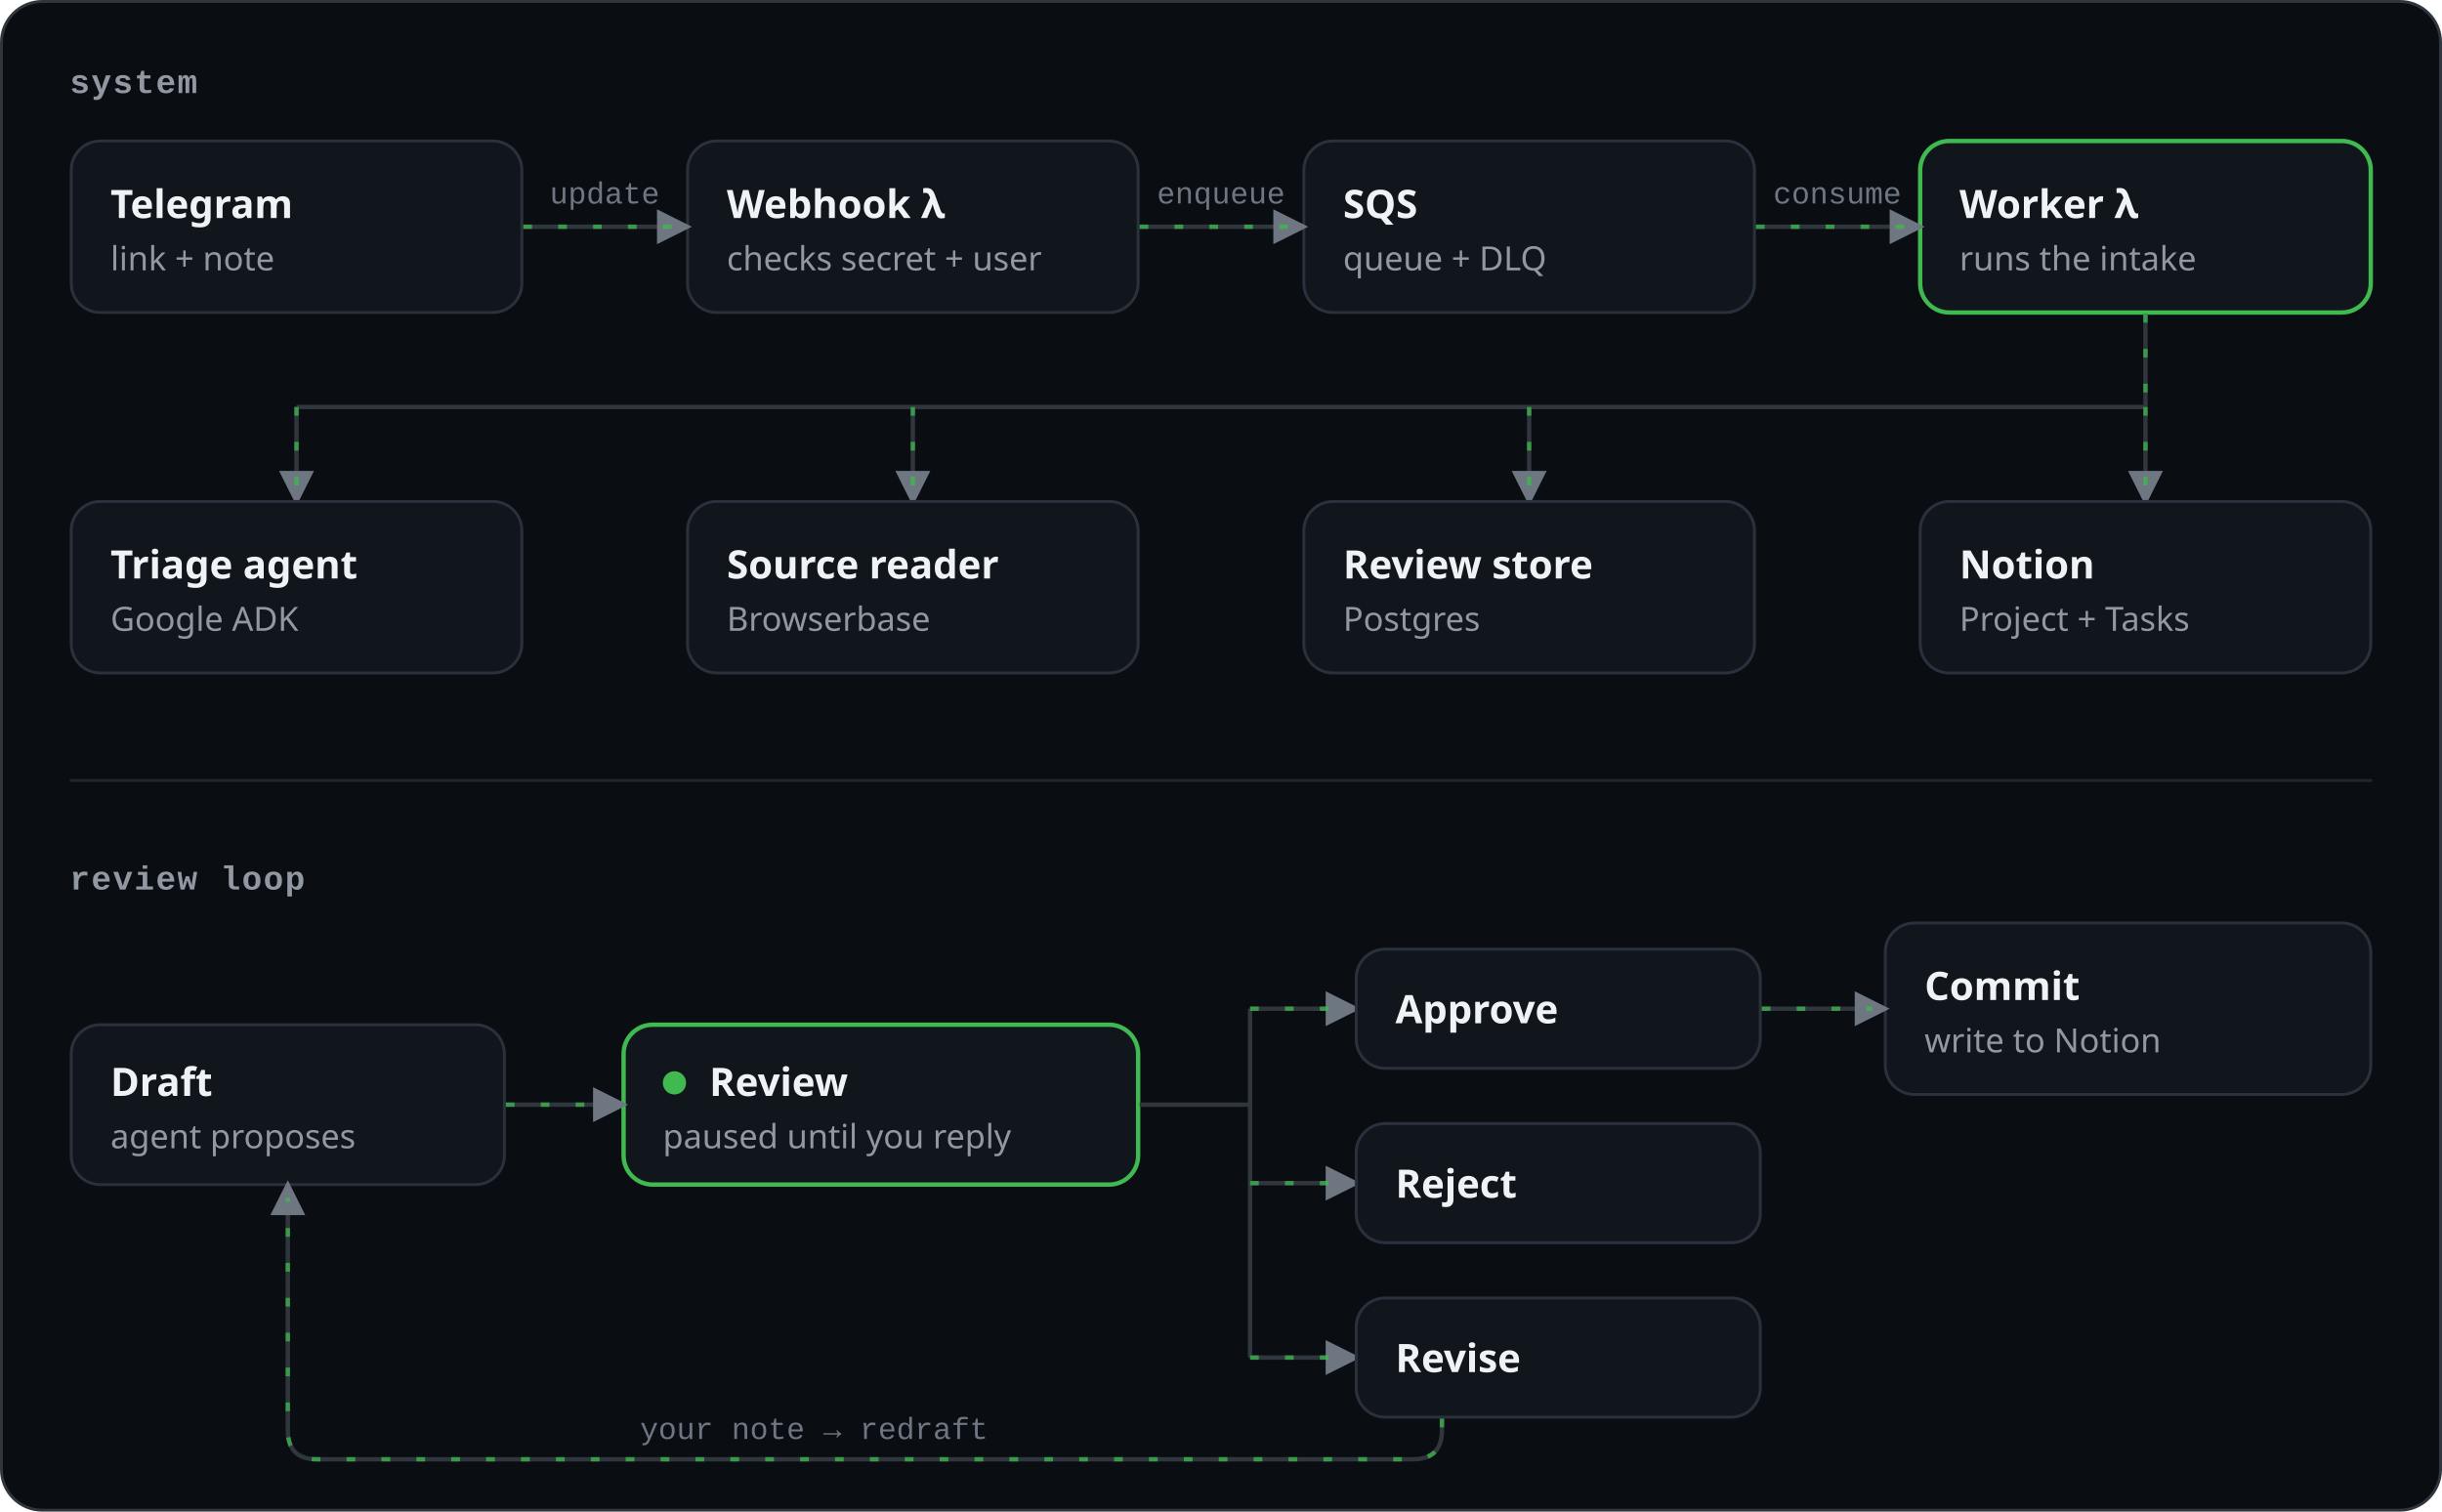
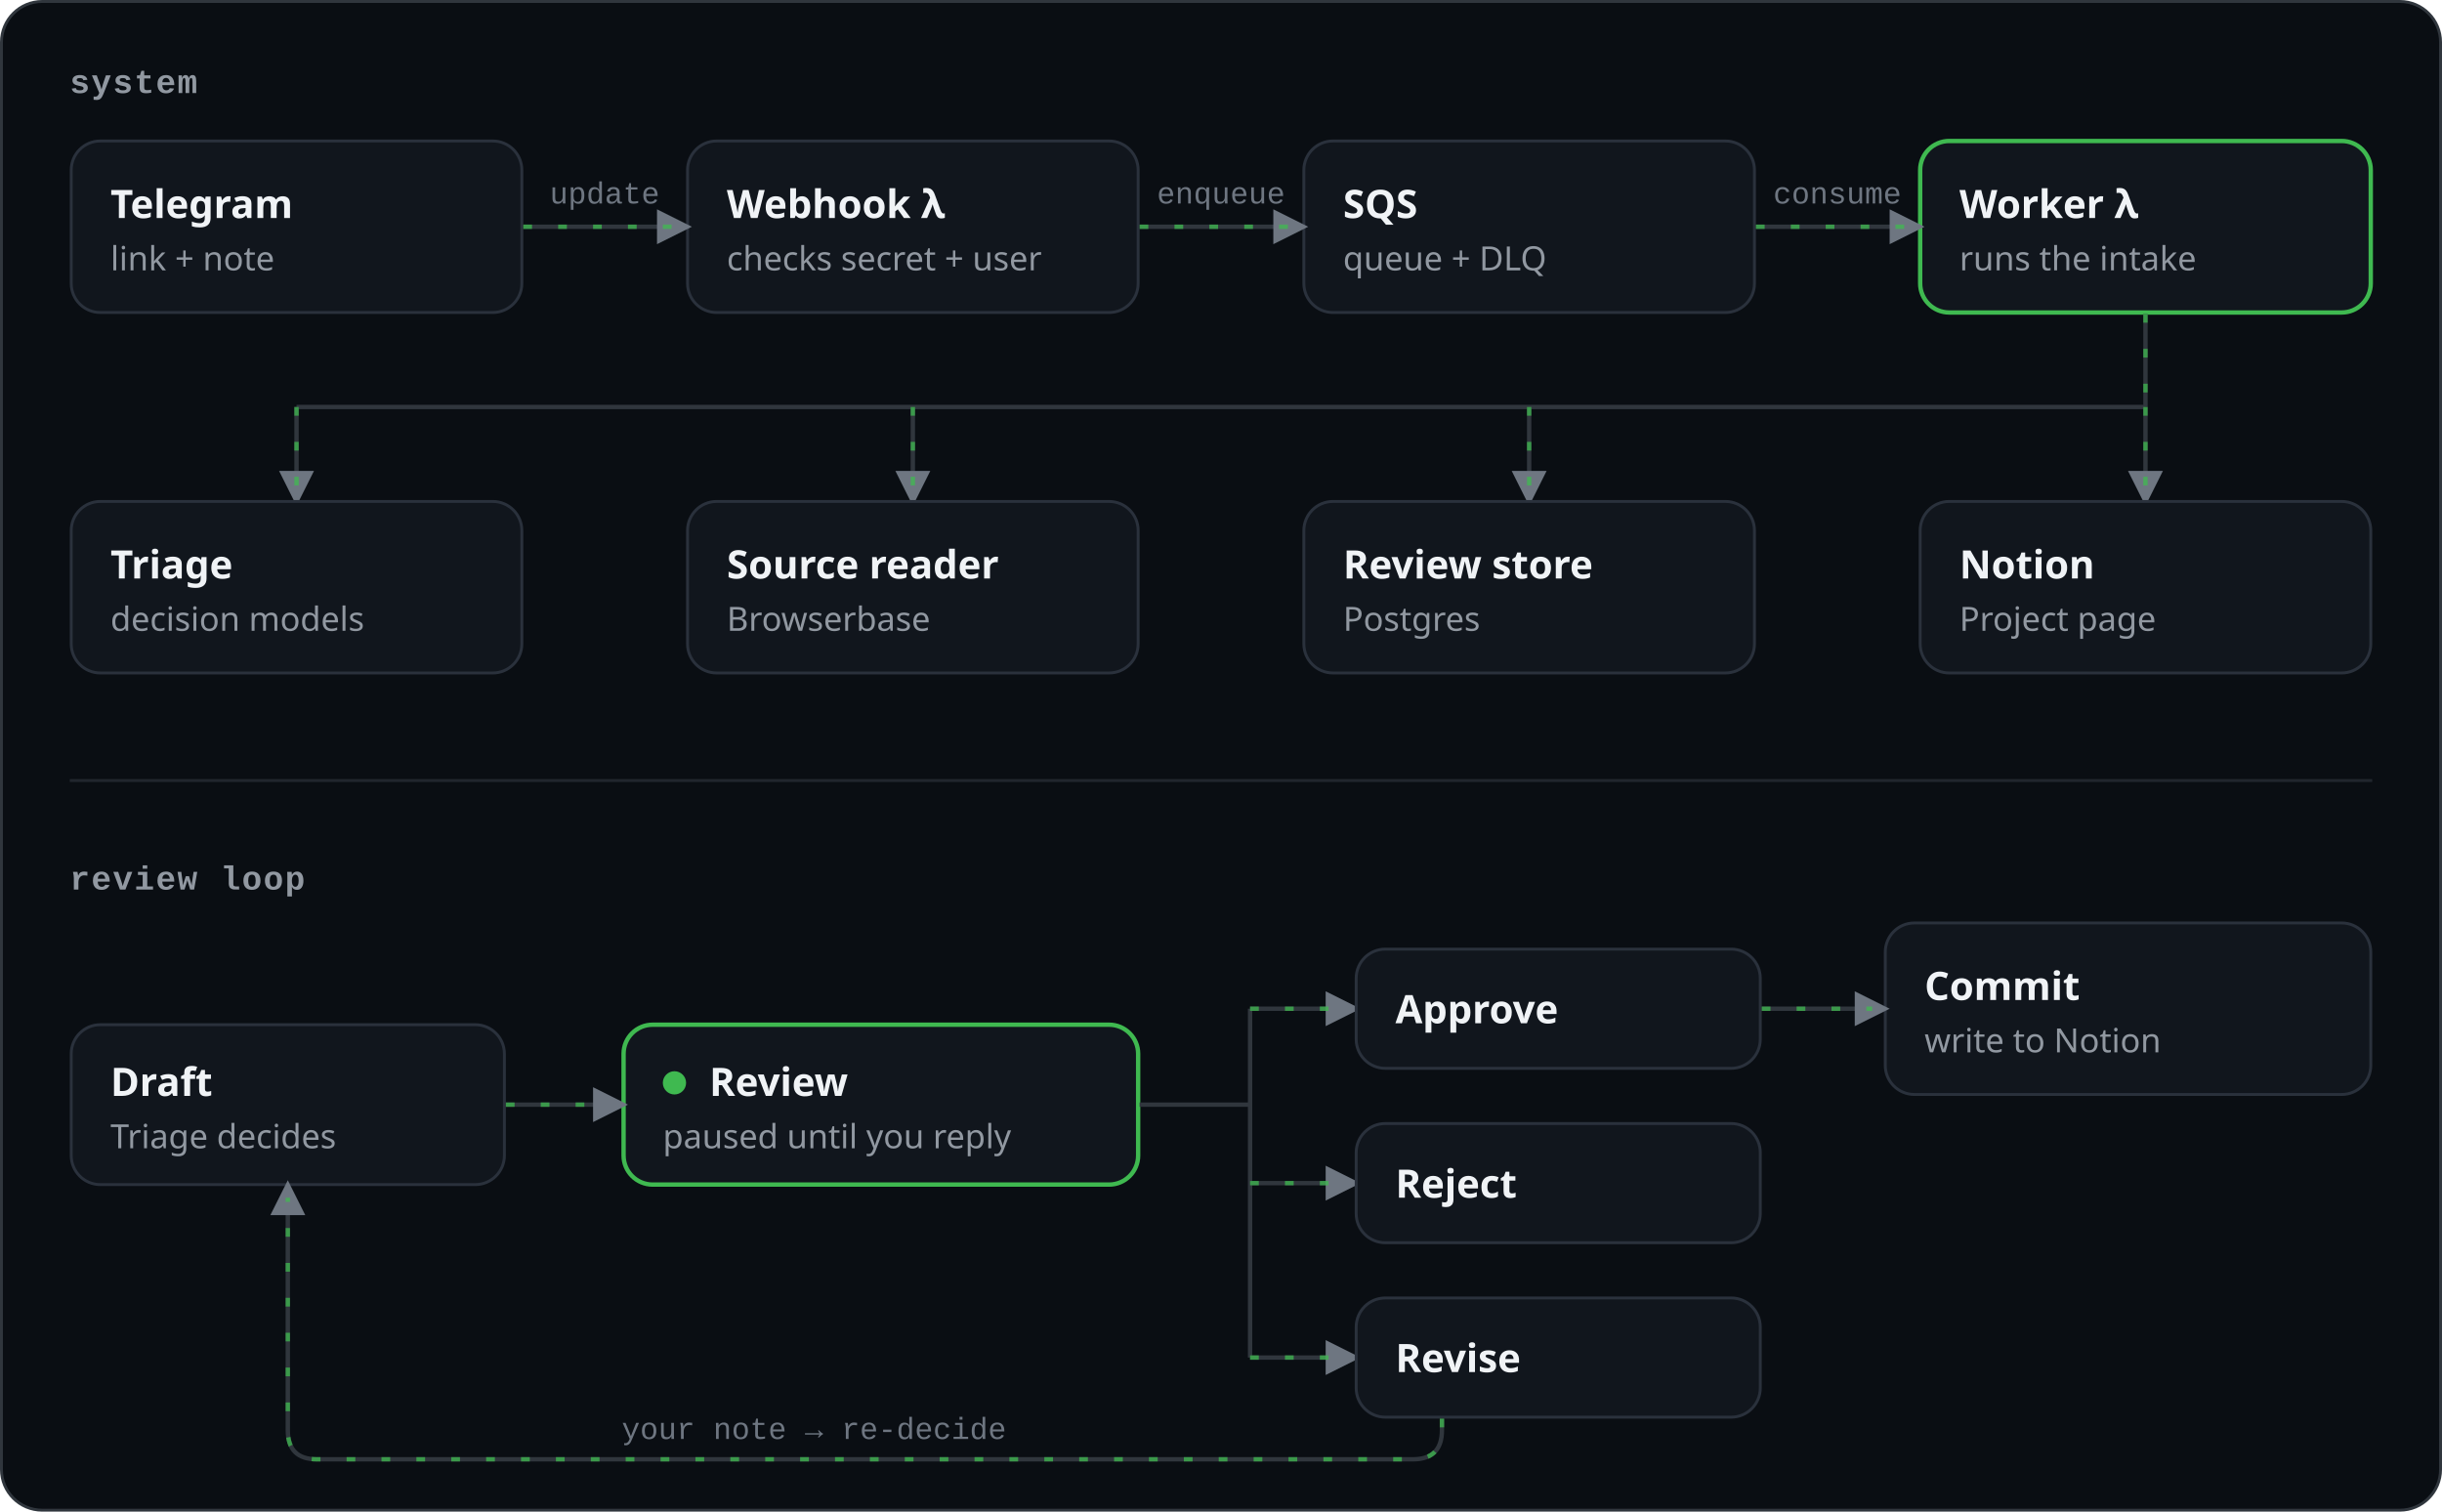
- <svg xmlns="http://www.w3.org/2000/svg" width="840" height="520" viewBox="0 0 840 520" role="img" aria-label="How it works. System: Telegram sends an update to a webhook Lambda, which checks the secret and user and enqueues it on SQS; a worker Lambda consumes it and runs the intake using the triage agent (Google ADK via OpenRouter), the source reader (Browserbase and Stagehand), the review store (Postgres) and Notion. Review loop: the agent drafts, the workflow pauses for your review, then you approve (commit to Notion), reject, or revise with a note, which sends it back to the draft step.">
+ <svg xmlns="http://www.w3.org/2000/svg" width="840" height="520" viewBox="0 0 840 520" role="img" aria-label="How it works. System: Telegram sends an update to a webhook Lambda, which checks the secret and user and enqueues it on SQS; a worker Lambda consumes it and runs the intake using Triage (decision models via OpenRouter), the source reader (Browserbase and Stagehand), the review store (Postgres) and Notion. Review loop: Triage decides a draft, which waits for your review, then you approve (commit to Notion), reject, or revise with a note, which sends it back to the draft step.">
  <style>.flow{stroke-dasharray:3 9;animation:f 1.2s linear infinite}.slow{animation-duration:2.4s}@keyframes f{to{stroke-dashoffset:-12}}.pulse{animation:p 1.6s ease-in-out infinite}@keyframes p{0%,100%{fill-opacity:1}50%{fill-opacity:0.25}}@media (prefers-reduced-motion: reduce){.flow,.pulse{animation:none}}</style>
  <defs>
    <marker id="ah" viewBox="0 0 8 8" refX="4" refY="4" markerWidth="8" markerHeight="8" orient="auto-start-reverse">
      <path d="M0 0 8 4 0 8z" fill="#6e7681" />
    </marker>
  </defs>
  <rect x="0.5" y="0.5" width="839" height="519" rx="14" fill="#0a0e13" stroke="#30363d" />
  <text x="24" y="32" font-family="ui-monospace, SFMono-Regular, 'SF Mono', Menlo, Consolas, 'Liberation Mono', 'DejaVu Sans Mono', monospace" font-size="11.5" font-weight="600" letter-spacing="0.5" fill="#9198a1">system</text>
  <rect x="24.5" y="48.5" width="155" height="59" rx="10" fill="#11161d" stroke="#2a313c" stroke-width="1" />
  <text x="38" y="75.0" font-family="-apple-system, BlinkMacSystemFont, 'Segoe UI', 'Noto Sans', Helvetica, Arial, sans-serif" font-size="13.5" font-weight="600" fill="#f0f3f6">Telegram</text>
  <text x="38" y="93.0" font-family="-apple-system, BlinkMacSystemFont, 'Segoe UI', 'Noto Sans', Helvetica, Arial, sans-serif" font-size="11.5" fill="#9198a1">link + note</text>
  <rect x="236.5" y="48.5" width="155" height="59" rx="10" fill="#11161d" stroke="#2a313c" stroke-width="1" />
  <text x="250" y="75.0" font-family="-apple-system, BlinkMacSystemFont, 'Segoe UI', 'Noto Sans', Helvetica, Arial, sans-serif" font-size="13.5" font-weight="600" fill="#f0f3f6">Webhook λ</text>
  <text x="250" y="93.0" font-family="-apple-system, BlinkMacSystemFont, 'Segoe UI', 'Noto Sans', Helvetica, Arial, sans-serif" font-size="11.5" fill="#9198a1">checks secret + user</text>
  <rect x="448.5" y="48.5" width="155" height="59" rx="10" fill="#11161d" stroke="#2a313c" stroke-width="1" />
  <text x="462" y="75.0" font-family="-apple-system, BlinkMacSystemFont, 'Segoe UI', 'Noto Sans', Helvetica, Arial, sans-serif" font-size="13.5" font-weight="600" fill="#f0f3f6">SQS</text>
  <text x="462" y="93.0" font-family="-apple-system, BlinkMacSystemFont, 'Segoe UI', 'Noto Sans', Helvetica, Arial, sans-serif" font-size="11.5" fill="#9198a1">queue + DLQ</text>
  <rect x="660.5" y="48.5" width="155" height="59" rx="10" fill="#11161d" stroke="#3fb950" stroke-width="1.5" />
  <text x="674" y="75.0" font-family="-apple-system, BlinkMacSystemFont, 'Segoe UI', 'Noto Sans', Helvetica, Arial, sans-serif" font-size="13.5" font-weight="600" fill="#f0f3f6">Worker λ</text>
  <text x="674" y="93.0" font-family="-apple-system, BlinkMacSystemFont, 'Segoe UI', 'Noto Sans', Helvetica, Arial, sans-serif" font-size="11.5" fill="#9198a1">runs the intake</text>
  <path d="M180 78.0H232" fill="none" stroke="#30363d" stroke-width="1.5" marker-end="url(#ah)" />
  <path class="flow" d="M180 78.0H232" fill="none" stroke="#3fb950" stroke-width="1.5" stroke-opacity="0.75" />
  <text x="208.0" y="70.0" text-anchor="middle" font-family="ui-monospace, SFMono-Regular, 'SF Mono', Menlo, Consolas, 'Liberation Mono', 'DejaVu Sans Mono', monospace" font-size="10.5" fill="#6e7681">update</text>
  <path d="M392 78.0H444" fill="none" stroke="#30363d" stroke-width="1.5" marker-end="url(#ah)" />
  <path class="flow" d="M392 78.0H444" fill="none" stroke="#3fb950" stroke-width="1.5" stroke-opacity="0.75" />
  <text x="420.0" y="70.0" text-anchor="middle" font-family="ui-monospace, SFMono-Regular, 'SF Mono', Menlo, Consolas, 'Liberation Mono', 'DejaVu Sans Mono', monospace" font-size="10.5" fill="#6e7681">enqueue</text>
  <path d="M604 78.0H656" fill="none" stroke="#30363d" stroke-width="1.5" marker-end="url(#ah)" />
  <path class="flow" d="M604 78.0H656" fill="none" stroke="#3fb950" stroke-width="1.5" stroke-opacity="0.75" />
  <text x="632.0" y="70.0" text-anchor="middle" font-family="ui-monospace, SFMono-Regular, 'SF Mono', Menlo, Consolas, 'Liberation Mono', 'DejaVu Sans Mono', monospace" font-size="10.5" fill="#6e7681">consume</text>
  <path d="M738.0 108V140" fill="none" stroke="#30363d" stroke-width="1.5" />
  <path class="flow" d="M738.0 108V140" fill="none" stroke="#3fb950" stroke-width="1.5" stroke-opacity="0.75" />
  <path d="M102.0 140H738.0" fill="none" stroke="#30363d" stroke-width="1.5" />
  <path d="M102.0 140V168" fill="none" stroke="#30363d" stroke-width="1.5" marker-end="url(#ah)" />
  <path class="flow" d="M102.0 140V168" fill="none" stroke="#3fb950" stroke-width="1.5" stroke-opacity="0.75" />
  <path d="M314.0 140V168" fill="none" stroke="#30363d" stroke-width="1.5" marker-end="url(#ah)" />
  <path class="flow" d="M314.0 140V168" fill="none" stroke="#3fb950" stroke-width="1.5" stroke-opacity="0.75" />
  <path d="M526.0 140V168" fill="none" stroke="#30363d" stroke-width="1.5" marker-end="url(#ah)" />
  <path class="flow" d="M526.0 140V168" fill="none" stroke="#3fb950" stroke-width="1.5" stroke-opacity="0.75" />
  <path d="M738.0 140V168" fill="none" stroke="#30363d" stroke-width="1.5" marker-end="url(#ah)" />
  <path class="flow" d="M738.0 140V168" fill="none" stroke="#3fb950" stroke-width="1.5" stroke-opacity="0.75" />
  <rect x="24.5" y="172.5" width="155" height="59" rx="10" fill="#11161d" stroke="#2a313c" stroke-width="1" />
-   <text x="38" y="199.0" font-family="-apple-system, BlinkMacSystemFont, 'Segoe UI', 'Noto Sans', Helvetica, Arial, sans-serif" font-size="13.5" font-weight="600" fill="#f0f3f6">Triage agent</text>
-   <text x="38" y="217.0" font-family="-apple-system, BlinkMacSystemFont, 'Segoe UI', 'Noto Sans', Helvetica, Arial, sans-serif" font-size="11.5" fill="#9198a1">Google ADK</text>
+   <text x="38" y="199.0" font-family="-apple-system, BlinkMacSystemFont, 'Segoe UI', 'Noto Sans', Helvetica, Arial, sans-serif" font-size="13.5" font-weight="600" fill="#f0f3f6">Triage</text>
+   <text x="38" y="217.0" font-family="-apple-system, BlinkMacSystemFont, 'Segoe UI', 'Noto Sans', Helvetica, Arial, sans-serif" font-size="11.5" fill="#9198a1">decision models</text>
  <rect x="236.5" y="172.5" width="155" height="59" rx="10" fill="#11161d" stroke="#2a313c" stroke-width="1" />
  <text x="250" y="199.0" font-family="-apple-system, BlinkMacSystemFont, 'Segoe UI', 'Noto Sans', Helvetica, Arial, sans-serif" font-size="13.5" font-weight="600" fill="#f0f3f6">Source reader</text>
  <text x="250" y="217.0" font-family="-apple-system, BlinkMacSystemFont, 'Segoe UI', 'Noto Sans', Helvetica, Arial, sans-serif" font-size="11.5" fill="#9198a1">Browserbase</text>
  <rect x="448.5" y="172.5" width="155" height="59" rx="10" fill="#11161d" stroke="#2a313c" stroke-width="1" />
  <text x="462" y="199.0" font-family="-apple-system, BlinkMacSystemFont, 'Segoe UI', 'Noto Sans', Helvetica, Arial, sans-serif" font-size="13.5" font-weight="600" fill="#f0f3f6">Review store</text>
  <text x="462" y="217.0" font-family="-apple-system, BlinkMacSystemFont, 'Segoe UI', 'Noto Sans', Helvetica, Arial, sans-serif" font-size="11.5" fill="#9198a1">Postgres</text>
  <rect x="660.5" y="172.5" width="155" height="59" rx="10" fill="#11161d" stroke="#2a313c" stroke-width="1" />
  <text x="674" y="199.0" font-family="-apple-system, BlinkMacSystemFont, 'Segoe UI', 'Noto Sans', Helvetica, Arial, sans-serif" font-size="13.5" font-weight="600" fill="#f0f3f6">Notion</text>
-   <text x="674" y="217.0" font-family="-apple-system, BlinkMacSystemFont, 'Segoe UI', 'Noto Sans', Helvetica, Arial, sans-serif" font-size="11.5" fill="#9198a1">Project + Tasks</text>
+   <text x="674" y="217.0" font-family="-apple-system, BlinkMacSystemFont, 'Segoe UI', 'Noto Sans', Helvetica, Arial, sans-serif" font-size="11.5" fill="#9198a1">Project page</text>
  <rect x="24" y="268" width="792" height="1" fill="#21262d" />
  <text x="24" y="306" font-family="ui-monospace, SFMono-Regular, 'SF Mono', Menlo, Consolas, 'Liberation Mono', 'DejaVu Sans Mono', monospace" font-size="11.5" font-weight="600" letter-spacing="0.5" fill="#9198a1">review loop</text>
  <rect x="24.5" y="352.5" width="149" height="55" rx="10" fill="#11161d" stroke="#2a313c" stroke-width="1" />
  <text x="38" y="377.0" font-family="-apple-system, BlinkMacSystemFont, 'Segoe UI', 'Noto Sans', Helvetica, Arial, sans-serif" font-size="13.5" font-weight="600" fill="#f0f3f6">Draft</text>
-   <text x="38" y="395.0" font-family="-apple-system, BlinkMacSystemFont, 'Segoe UI', 'Noto Sans', Helvetica, Arial, sans-serif" font-size="11.5" fill="#9198a1">agent proposes</text>
+   <text x="38" y="395.0" font-family="-apple-system, BlinkMacSystemFont, 'Segoe UI', 'Noto Sans', Helvetica, Arial, sans-serif" font-size="11.5" fill="#9198a1">Triage decides</text>
  <rect x="214.5" y="352.5" width="177" height="55" rx="10" fill="#11161d" stroke="#3fb950" stroke-width="1.5" />
  <circle class="pulse" cx="232" cy="372.5" r="4" fill="#3fb950" />
  <text x="244" y="377.0" font-family="-apple-system, BlinkMacSystemFont, 'Segoe UI', 'Noto Sans', Helvetica, Arial, sans-serif" font-size="13.5" font-weight="600" fill="#f0f3f6">Review</text>
  <text x="228" y="395.0" font-family="-apple-system, BlinkMacSystemFont, 'Segoe UI', 'Noto Sans', Helvetica, Arial, sans-serif" font-size="11.5" fill="#9198a1">paused until you reply</text>
  <path d="M174 380.0H210" fill="none" stroke="#30363d" stroke-width="1.5" marker-end="url(#ah)" />
  <path class="flow" d="M174 380.0H210" fill="none" stroke="#3fb950" stroke-width="1.5" stroke-opacity="0.75" />
  <path d="M392 380.0H430" fill="none" stroke="#30363d" stroke-width="1.5" />
  <path d="M430 347.0V467.0" fill="none" stroke="#30363d" stroke-width="1.5" />
  <path d="M430 347.0H462" fill="none" stroke="#30363d" stroke-width="1.5" marker-end="url(#ah)" />
  <path class="flow" d="M430 347.0H462" fill="none" stroke="#3fb950" stroke-width="1.5" stroke-opacity="0.75" />
  <rect x="466.5" y="326.5" width="139" height="41" rx="10" fill="#11161d" stroke="#2a313c" stroke-width="1" />
  <text x="480" y="352.0" font-family="-apple-system, BlinkMacSystemFont, 'Segoe UI', 'Noto Sans', Helvetica, Arial, sans-serif" font-size="13.5" font-weight="600" fill="#f0f3f6">Approve</text>
  <path d="M430 407.0H462" fill="none" stroke="#30363d" stroke-width="1.5" marker-end="url(#ah)" />
  <path class="flow" d="M430 407.0H462" fill="none" stroke="#3fb950" stroke-width="1.5" stroke-opacity="0.75" />
  <rect x="466.5" y="386.5" width="139" height="41" rx="10" fill="#11161d" stroke="#2a313c" stroke-width="1" />
  <text x="480" y="412.0" font-family="-apple-system, BlinkMacSystemFont, 'Segoe UI', 'Noto Sans', Helvetica, Arial, sans-serif" font-size="13.5" font-weight="600" fill="#f0f3f6">Reject</text>
  <path d="M430 467.0H462" fill="none" stroke="#30363d" stroke-width="1.5" marker-end="url(#ah)" />
  <path class="flow" d="M430 467.0H462" fill="none" stroke="#3fb950" stroke-width="1.5" stroke-opacity="0.75" />
  <rect x="466.5" y="446.5" width="139" height="41" rx="10" fill="#11161d" stroke="#2a313c" stroke-width="1" />
  <text x="480" y="472.0" font-family="-apple-system, BlinkMacSystemFont, 'Segoe UI', 'Noto Sans', Helvetica, Arial, sans-serif" font-size="13.5" font-weight="600" fill="#f0f3f6">Revise</text>
  <rect x="648.5" y="317.5" width="167" height="59" rx="10" fill="#11161d" stroke="#2a313c" stroke-width="1" />
  <text x="662" y="344.0" font-family="-apple-system, BlinkMacSystemFont, 'Segoe UI', 'Noto Sans', Helvetica, Arial, sans-serif" font-size="13.5" font-weight="600" fill="#f0f3f6">Commit</text>
  <text x="662" y="362.0" font-family="-apple-system, BlinkMacSystemFont, 'Segoe UI', 'Noto Sans', Helvetica, Arial, sans-serif" font-size="11.5" fill="#9198a1">write to Notion</text>
  <path d="M606 347.0H644" fill="none" stroke="#30363d" stroke-width="1.5" marker-end="url(#ah)" />
  <path class="flow" d="M606 347.0H644" fill="none" stroke="#3fb950" stroke-width="1.5" stroke-opacity="0.75" />
  <path d="M496 488V492Q496 502 486 502H109Q99 502 99 492V412" fill="none" stroke="#30363d" stroke-width="1.5" marker-end="url(#ah)" />
  <path class="flow slow" d="M496 488V492Q496 502 486 502H109Q99 502 99 492V412" fill="none" stroke="#3fb950" stroke-width="1.5" stroke-opacity="0.75" />
-   <text x="280" y="495" text-anchor="middle" font-family="ui-monospace, SFMono-Regular, 'SF Mono', Menlo, Consolas, 'Liberation Mono', 'DejaVu Sans Mono', monospace" font-size="10.5" fill="#6e7681">your note → redraft</text>
+   <text x="280" y="495" text-anchor="middle" font-family="ui-monospace, SFMono-Regular, 'SF Mono', Menlo, Consolas, 'Liberation Mono', 'DejaVu Sans Mono', monospace" font-size="10.5" fill="#6e7681">your note → re-decide</text>
</svg>
